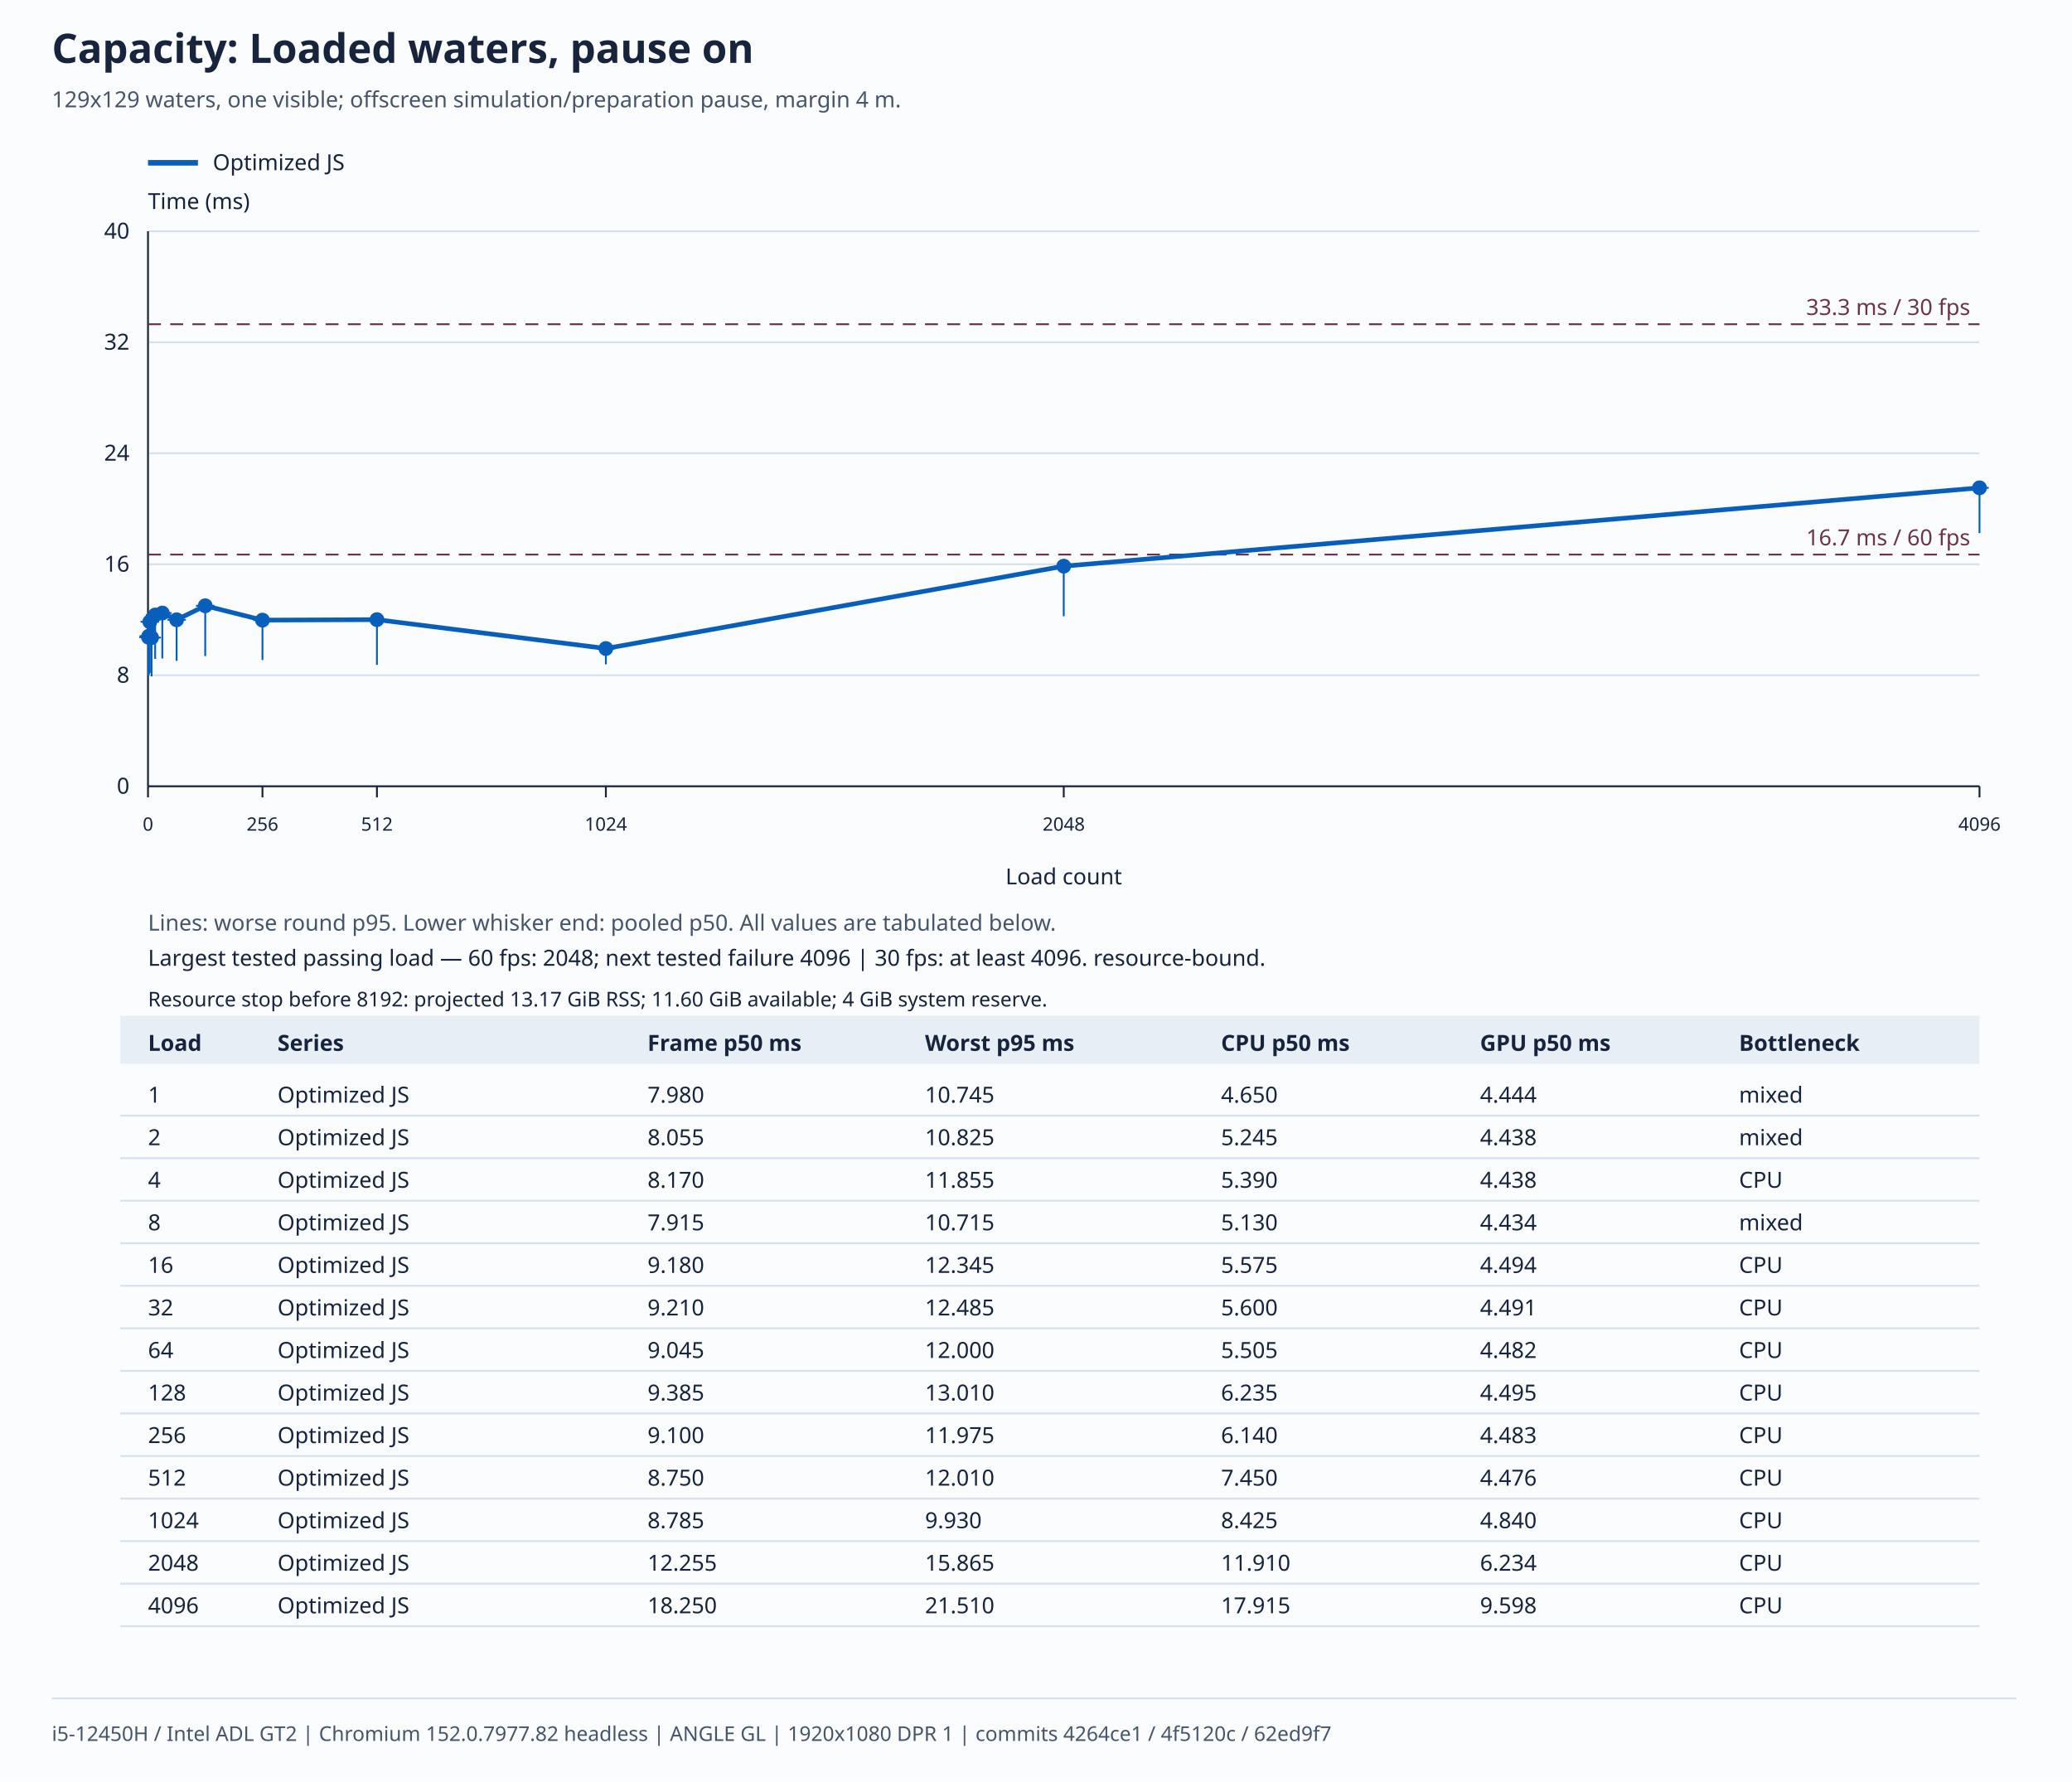
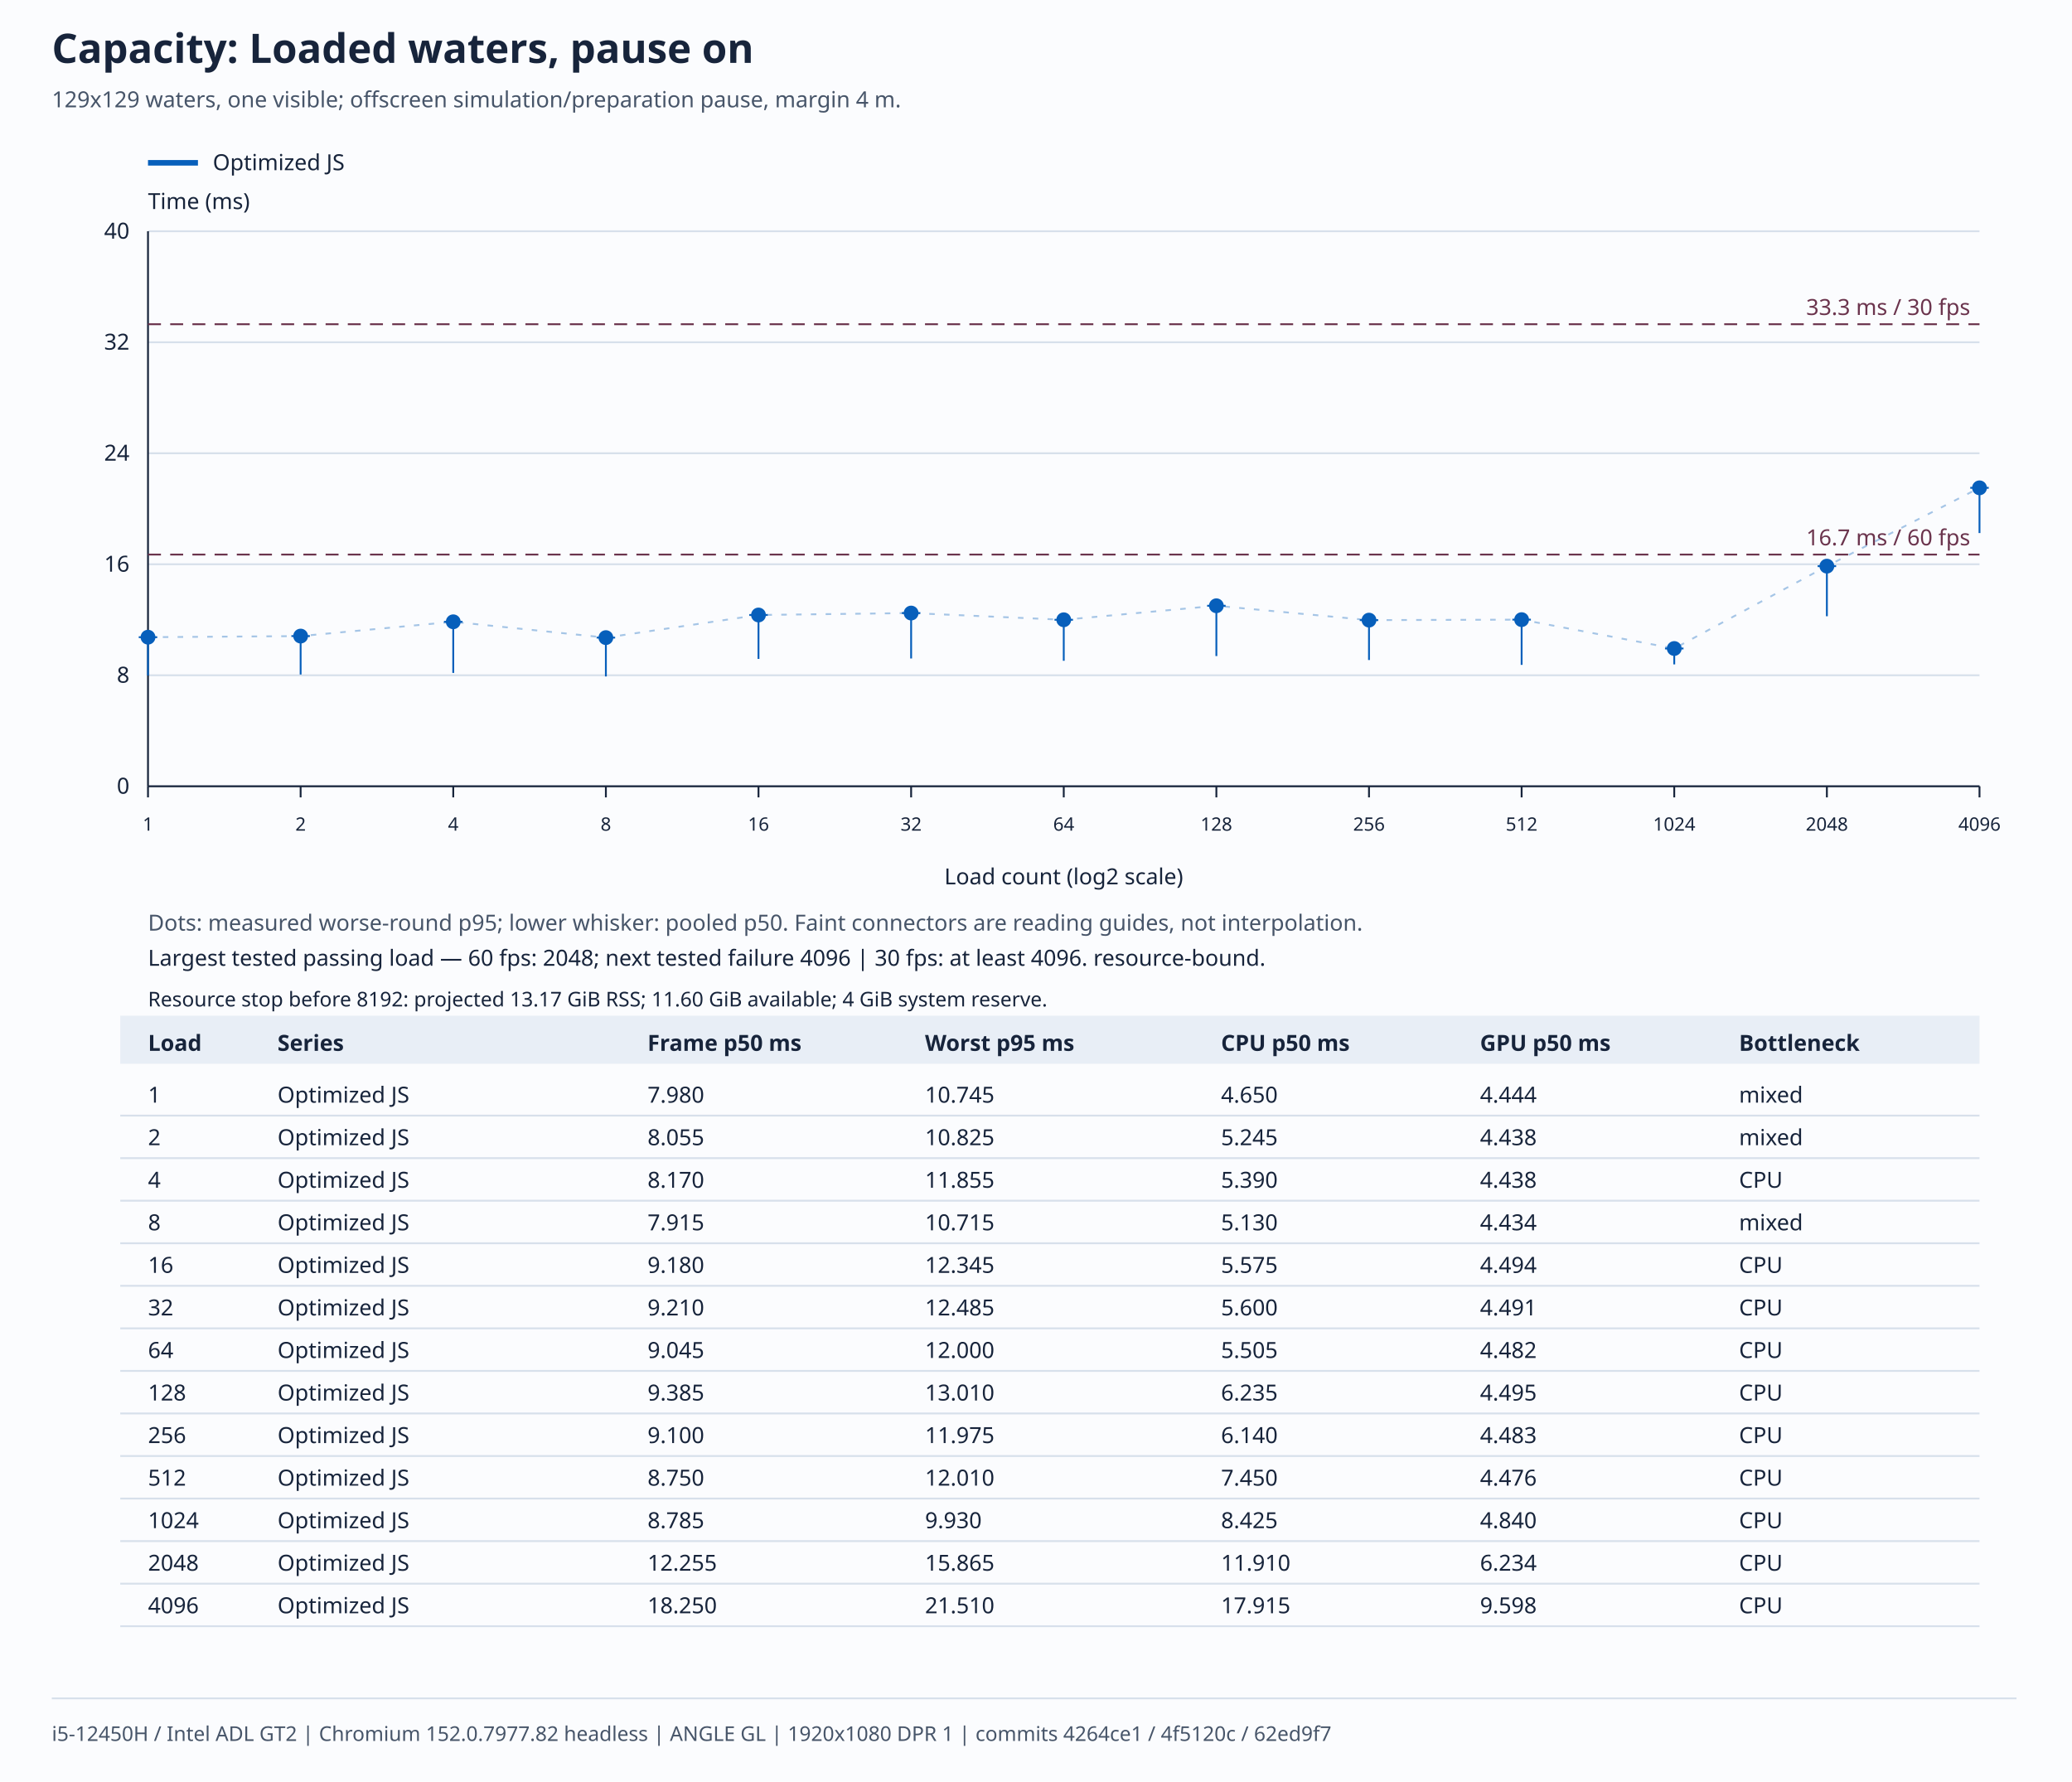
<svg xmlns="http://www.w3.org/2000/svg" width="1120" height="963" viewBox="0 0 1120 963" role="img" aria-labelledby="title desc">
  <rect width="1120" height="963" fill="#fbfcfe" />
  <g font-family="system-ui, sans-serif" fill="#17243b" font-size="12">
    <text x="28" y="34" font-size="22" font-weight="700">Capacity: Loaded waters, pause on</text>
    <text x="28" y="58" fill="#475569">129x129 waters, one visible; offscreen simulation/preparation pause, margin 4 m.</text>
    <line x1="80" y1="425" x2="1070" y2="425" stroke="#d7e0eb" />
    <text x="70" y="429" text-anchor="end">0</text>
    <line x1="80" y1="365" x2="1070" y2="365" stroke="#d7e0eb" />
    <text x="70" y="369" text-anchor="end">8</text>
    <line x1="80" y1="305" x2="1070" y2="305" stroke="#d7e0eb" />
    <text x="70" y="309" text-anchor="end">16</text>
    <line x1="80" y1="245" x2="1070" y2="245" stroke="#d7e0eb" />
    <text x="70" y="249" text-anchor="end">24</text>
    <line x1="80" y1="185" x2="1070" y2="185" stroke="#d7e0eb" />
    <text x="70" y="189" text-anchor="end">32</text>
    <line x1="80" y1="125" x2="1070" y2="125" stroke="#d7e0eb" />
    <text x="70" y="129" text-anchor="end">40</text>
    <line x1="80" y1="125" x2="80" y2="425" stroke="#17243b" />
    <line x1="80" y1="425" x2="1070" y2="425" stroke="#17243b" />
    <text x="80" y="113">Time (ms)</text>
    <line x1="80" y1="299.75" x2="1070" y2="299.75" stroke="#6b344d" stroke-dasharray="7 5" />
    <text x="1065" y="294.75" text-anchor="end" fill="#6b344d">16.7 ms / 60 fps</text>
    <line x1="80" y1="175.25" x2="1070" y2="175.25" stroke="#6b344d" stroke-dasharray="7 5" />
    <text x="1065" y="170.25" text-anchor="end" fill="#6b344d">33.3 ms / 30 fps</text>
    <line x1="80" y1="425" x2="80" y2="431" stroke="#17243b" />
-     <text x="80" y="449" text-anchor="middle" font-size="10">0</text>
-     <line x1="141.875" y1="425" x2="141.875" y2="431" stroke="#17243b" />
-     <text x="141.875" y="449" text-anchor="middle" font-size="10">256</text>
-     <line x1="203.75" y1="425" x2="203.75" y2="431" stroke="#17243b" />
-     <text x="203.75" y="449" text-anchor="middle" font-size="10">512</text>
+     <text x="80" y="449" text-anchor="middle" font-size="10">1</text>
+     <line x1="162.5" y1="425" x2="162.5" y2="431" stroke="#17243b" />
+     <text x="162.5" y="449" text-anchor="middle" font-size="10">2</text>
+     <line x1="245" y1="425" x2="245" y2="431" stroke="#17243b" />
+     <text x="245" y="449" text-anchor="middle" font-size="10">4</text>
    <line x1="327.5" y1="425" x2="327.5" y2="431" stroke="#17243b" />
-     <text x="327.5" y="449" text-anchor="middle" font-size="10">1024</text>
+     <text x="327.5" y="449" text-anchor="middle" font-size="10">8</text>
+     <line x1="410" y1="425" x2="410" y2="431" stroke="#17243b" />
+     <text x="410" y="449" text-anchor="middle" font-size="10">16</text>
+     <line x1="492.5" y1="425" x2="492.5" y2="431" stroke="#17243b" />
+     <text x="492.5" y="449" text-anchor="middle" font-size="10">32</text>
    <line x1="575" y1="425" x2="575" y2="431" stroke="#17243b" />
-     <text x="575" y="449" text-anchor="middle" font-size="10">2048</text>
+     <text x="575" y="449" text-anchor="middle" font-size="10">64</text>
+     <line x1="657.5" y1="425" x2="657.5" y2="431" stroke="#17243b" />
+     <text x="657.5" y="449" text-anchor="middle" font-size="10">128</text>
+     <line x1="740" y1="425" x2="740" y2="431" stroke="#17243b" />
+     <text x="740" y="449" text-anchor="middle" font-size="10">256</text>
+     <line x1="822.5" y1="425" x2="822.5" y2="431" stroke="#17243b" />
+     <text x="822.5" y="449" text-anchor="middle" font-size="10">512</text>
+     <line x1="905" y1="425" x2="905" y2="431" stroke="#17243b" />
+     <text x="905" y="449" text-anchor="middle" font-size="10">1024</text>
+     <line x1="987.5" y1="425" x2="987.5" y2="431" stroke="#17243b" />
+     <text x="987.5" y="449" text-anchor="middle" font-size="10">2048</text>
    <line x1="1070" y1="425" x2="1070" y2="431" stroke="#17243b" />
    <text x="1070" y="449" text-anchor="middle" font-size="10">4096</text>
-     <text x="575" y="478" text-anchor="middle">Load count</text>
-     <path d="M80.242 344.412 L80.483 343.813 L80.967 336.087 L81.934 344.638 L83.867 332.413 L87.734 331.363 L95.469 335 L110.938 327.425 L141.875 335.187 L203.75 334.925 L327.5 350.525 L575 306.012 L1070 263.675" fill="none" stroke="#075fbb" stroke-width="2.5" />
-     <line x1="80.242" y1="365.15" x2="80.242" y2="344.412" stroke="#075fbb" />
-     <line x1="75.242" y1="344.412" x2="85.242" y2="344.412" stroke="#075fbb" />
-     <circle cx="80.242" cy="344.412" r="4" fill="#075fbb" />
-     <line x1="80.483" y1="364.588" x2="80.483" y2="343.813" stroke="#075fbb" />
-     <line x1="75.483" y1="343.813" x2="85.483" y2="343.813" stroke="#075fbb" />
-     <circle cx="80.483" cy="343.813" r="4" fill="#075fbb" />
-     <line x1="80.967" y1="363.725" x2="80.967" y2="336.087" stroke="#075fbb" />
-     <line x1="75.967" y1="336.087" x2="85.967" y2="336.087" stroke="#075fbb" />
-     <circle cx="80.967" cy="336.087" r="4" fill="#075fbb" />
-     <line x1="81.934" y1="365.637" x2="81.934" y2="344.638" stroke="#075fbb" />
-     <line x1="76.934" y1="344.638" x2="86.934" y2="344.638" stroke="#075fbb" />
-     <circle cx="81.934" cy="344.638" r="4" fill="#075fbb" />
-     <line x1="83.867" y1="356.15" x2="83.867" y2="332.413" stroke="#075fbb" />
-     <line x1="78.867" y1="332.413" x2="88.867" y2="332.413" stroke="#075fbb" />
-     <circle cx="83.867" cy="332.413" r="4" fill="#075fbb" />
-     <line x1="87.734" y1="355.925" x2="87.734" y2="331.363" stroke="#075fbb" />
-     <line x1="82.734" y1="331.363" x2="92.734" y2="331.363" stroke="#075fbb" />
-     <circle cx="87.734" cy="331.363" r="4" fill="#075fbb" />
-     <line x1="95.469" y1="357.163" x2="95.469" y2="335" stroke="#075fbb" />
-     <line x1="90.469" y1="335" x2="100.469" y2="335" stroke="#075fbb" />
-     <circle cx="95.469" cy="335" r="4" fill="#075fbb" />
-     <line x1="110.938" y1="354.613" x2="110.938" y2="327.425" stroke="#075fbb" />
-     <line x1="105.938" y1="327.425" x2="115.938" y2="327.425" stroke="#075fbb" />
-     <circle cx="110.938" cy="327.425" r="4" fill="#075fbb" />
-     <line x1="141.875" y1="356.75" x2="141.875" y2="335.187" stroke="#075fbb" />
-     <line x1="136.875" y1="335.187" x2="146.875" y2="335.187" stroke="#075fbb" />
-     <circle cx="141.875" cy="335.187" r="4" fill="#075fbb" />
-     <line x1="203.75" y1="359.375" x2="203.75" y2="334.925" stroke="#075fbb" />
-     <line x1="198.75" y1="334.925" x2="208.75" y2="334.925" stroke="#075fbb" />
-     <circle cx="203.75" cy="334.925" r="4" fill="#075fbb" />
-     <line x1="327.5" y1="359.113" x2="327.5" y2="350.525" stroke="#075fbb" />
-     <line x1="322.5" y1="350.525" x2="332.5" y2="350.525" stroke="#075fbb" />
-     <circle cx="327.5" cy="350.525" r="4" fill="#075fbb" />
-     <line x1="575" y1="333.087" x2="575" y2="306.012" stroke="#075fbb" />
-     <line x1="570" y1="306.012" x2="580" y2="306.012" stroke="#075fbb" />
-     <circle cx="575" cy="306.012" r="4" fill="#075fbb" />
+     <text x="575" y="478" text-anchor="middle">Load count (log2 scale)</text>
+     <path d="M80 344.412 L162.5 343.813 L245 336.087 L327.5 344.638 L410 332.413 L492.5 331.363 L575 335 L657.5 327.425 L740 335.187 L822.5 334.925 L905 350.525 L987.5 306.012 L1070 263.675" fill="none" stroke="#075fbb" stroke-width="1" stroke-opacity="0.35" stroke-dasharray="3 5" />
+     <line x1="80" y1="365.15" x2="80" y2="344.412" stroke="#075fbb" />
+     <line x1="75" y1="344.412" x2="85" y2="344.412" stroke="#075fbb" />
+     <circle cx="80" cy="344.412" r="4" fill="#075fbb" />
+     <line x1="162.5" y1="364.588" x2="162.5" y2="343.813" stroke="#075fbb" />
+     <line x1="157.5" y1="343.813" x2="167.5" y2="343.813" stroke="#075fbb" />
+     <circle cx="162.5" cy="343.813" r="4" fill="#075fbb" />
+     <line x1="245" y1="363.725" x2="245" y2="336.087" stroke="#075fbb" />
+     <line x1="240" y1="336.087" x2="250" y2="336.087" stroke="#075fbb" />
+     <circle cx="245" cy="336.087" r="4" fill="#075fbb" />
+     <line x1="327.5" y1="365.637" x2="327.5" y2="344.638" stroke="#075fbb" />
+     <line x1="322.5" y1="344.638" x2="332.5" y2="344.638" stroke="#075fbb" />
+     <circle cx="327.5" cy="344.638" r="4" fill="#075fbb" />
+     <line x1="410" y1="356.15" x2="410" y2="332.413" stroke="#075fbb" />
+     <line x1="405" y1="332.413" x2="415" y2="332.413" stroke="#075fbb" />
+     <circle cx="410" cy="332.413" r="4" fill="#075fbb" />
+     <line x1="492.5" y1="355.925" x2="492.5" y2="331.363" stroke="#075fbb" />
+     <line x1="487.5" y1="331.363" x2="497.5" y2="331.363" stroke="#075fbb" />
+     <circle cx="492.5" cy="331.363" r="4" fill="#075fbb" />
+     <line x1="575" y1="357.163" x2="575" y2="335" stroke="#075fbb" />
+     <line x1="570" y1="335" x2="580" y2="335" stroke="#075fbb" />
+     <circle cx="575" cy="335" r="4" fill="#075fbb" />
+     <line x1="657.5" y1="354.613" x2="657.5" y2="327.425" stroke="#075fbb" />
+     <line x1="652.5" y1="327.425" x2="662.5" y2="327.425" stroke="#075fbb" />
+     <circle cx="657.5" cy="327.425" r="4" fill="#075fbb" />
+     <line x1="740" y1="356.75" x2="740" y2="335.187" stroke="#075fbb" />
+     <line x1="735" y1="335.187" x2="745" y2="335.187" stroke="#075fbb" />
+     <circle cx="740" cy="335.187" r="4" fill="#075fbb" />
+     <line x1="822.5" y1="359.375" x2="822.5" y2="334.925" stroke="#075fbb" />
+     <line x1="817.5" y1="334.925" x2="827.5" y2="334.925" stroke="#075fbb" />
+     <circle cx="822.5" cy="334.925" r="4" fill="#075fbb" />
+     <line x1="905" y1="359.113" x2="905" y2="350.525" stroke="#075fbb" />
+     <line x1="900" y1="350.525" x2="910" y2="350.525" stroke="#075fbb" />
+     <circle cx="905" cy="350.525" r="4" fill="#075fbb" />
+     <line x1="987.5" y1="333.087" x2="987.5" y2="306.012" stroke="#075fbb" />
+     <line x1="982.5" y1="306.012" x2="992.5" y2="306.012" stroke="#075fbb" />
+     <circle cx="987.5" cy="306.012" r="4" fill="#075fbb" />
    <line x1="1070" y1="288.125" x2="1070" y2="263.675" stroke="#075fbb" />
    <line x1="1065" y1="263.675" x2="1075" y2="263.675" stroke="#075fbb" />
    <circle cx="1070" cy="263.675" r="4" fill="#075fbb" />
    <line x1="80" y1="88" x2="107" y2="88" stroke="#075fbb" stroke-width="3" />
    <text x="115" y="92">Optimized JS</text>
-     <text x="80" y="503" fill="#475569">Lines: worse round p95. Lower whisker end: pooled p50. All values are tabulated below.</text>
+     <text x="80" y="503" fill="#475569">Dots: measured worse-round p95; lower whisker: pooled p50. Faint connectors are reading guides, not interpolation.</text>
    <text x="80" y="522">Largest tested passing load — 60 fps: 2048; next tested failure 4096 | 30 fps: at least 4096. resource-bound.</text>
    <text x="80" y="544" font-size="11">Resource stop before 8192: projected 13.17 GiB RSS; 11.60 GiB available; 4 GiB system reserve.</text>
    <rect x="65" y="549" width="1005" height="26" fill="#e8eef6" />
    <text x="80" y="568" font-weight="700">Load</text>
    <text x="150" y="568" font-weight="700">Series</text>
    <text x="350" y="568" font-weight="700">Frame p50 ms</text>
    <text x="500" y="568" font-weight="700">Worst p95 ms</text>
    <text x="660" y="568" font-weight="700">CPU p50 ms</text>
    <text x="800" y="568" font-weight="700">GPU p50 ms</text>
    <text x="940" y="568" font-weight="700">Bottleneck</text>
    <text x="80" y="596">1</text>
    <text x="150" y="596">Optimized JS</text>
    <text x="350" y="596">7.980</text>
    <text x="500" y="596">10.745</text>
    <text x="660" y="596">4.650</text>
    <text x="800" y="596">4.444</text>
    <text x="940" y="596">mixed</text>
    <line x1="65" y1="603" x2="1070" y2="603" stroke="#d7e0eb" />
    <text x="80" y="619">2</text>
    <text x="150" y="619">Optimized JS</text>
    <text x="350" y="619">8.055</text>
    <text x="500" y="619">10.825</text>
    <text x="660" y="619">5.245</text>
    <text x="800" y="619">4.438</text>
    <text x="940" y="619">mixed</text>
    <line x1="65" y1="626" x2="1070" y2="626" stroke="#d7e0eb" />
    <text x="80" y="642">4</text>
    <text x="150" y="642">Optimized JS</text>
    <text x="350" y="642">8.170</text>
    <text x="500" y="642">11.855</text>
    <text x="660" y="642">5.390</text>
    <text x="800" y="642">4.438</text>
    <text x="940" y="642">CPU</text>
    <line x1="65" y1="649" x2="1070" y2="649" stroke="#d7e0eb" />
    <text x="80" y="665">8</text>
    <text x="150" y="665">Optimized JS</text>
    <text x="350" y="665">7.915</text>
    <text x="500" y="665">10.715</text>
    <text x="660" y="665">5.130</text>
    <text x="800" y="665">4.434</text>
    <text x="940" y="665">mixed</text>
    <line x1="65" y1="672" x2="1070" y2="672" stroke="#d7e0eb" />
    <text x="80" y="688">16</text>
    <text x="150" y="688">Optimized JS</text>
    <text x="350" y="688">9.180</text>
    <text x="500" y="688">12.345</text>
    <text x="660" y="688">5.575</text>
    <text x="800" y="688">4.494</text>
    <text x="940" y="688">CPU</text>
    <line x1="65" y1="695" x2="1070" y2="695" stroke="#d7e0eb" />
    <text x="80" y="711">32</text>
    <text x="150" y="711">Optimized JS</text>
    <text x="350" y="711">9.210</text>
    <text x="500" y="711">12.485</text>
    <text x="660" y="711">5.600</text>
    <text x="800" y="711">4.491</text>
    <text x="940" y="711">CPU</text>
    <line x1="65" y1="718" x2="1070" y2="718" stroke="#d7e0eb" />
    <text x="80" y="734">64</text>
    <text x="150" y="734">Optimized JS</text>
    <text x="350" y="734">9.045</text>
    <text x="500" y="734">12.000</text>
    <text x="660" y="734">5.505</text>
    <text x="800" y="734">4.482</text>
    <text x="940" y="734">CPU</text>
    <line x1="65" y1="741" x2="1070" y2="741" stroke="#d7e0eb" />
    <text x="80" y="757">128</text>
    <text x="150" y="757">Optimized JS</text>
    <text x="350" y="757">9.385</text>
    <text x="500" y="757">13.010</text>
    <text x="660" y="757">6.235</text>
    <text x="800" y="757">4.495</text>
    <text x="940" y="757">CPU</text>
    <line x1="65" y1="764" x2="1070" y2="764" stroke="#d7e0eb" />
    <text x="80" y="780">256</text>
    <text x="150" y="780">Optimized JS</text>
    <text x="350" y="780">9.100</text>
    <text x="500" y="780">11.975</text>
    <text x="660" y="780">6.140</text>
    <text x="800" y="780">4.483</text>
    <text x="940" y="780">CPU</text>
    <line x1="65" y1="787" x2="1070" y2="787" stroke="#d7e0eb" />
    <text x="80" y="803">512</text>
    <text x="150" y="803">Optimized JS</text>
    <text x="350" y="803">8.750</text>
    <text x="500" y="803">12.010</text>
    <text x="660" y="803">7.450</text>
    <text x="800" y="803">4.476</text>
    <text x="940" y="803">CPU</text>
    <line x1="65" y1="810" x2="1070" y2="810" stroke="#d7e0eb" />
    <text x="80" y="826">1024</text>
    <text x="150" y="826">Optimized JS</text>
    <text x="350" y="826">8.785</text>
    <text x="500" y="826">9.930</text>
    <text x="660" y="826">8.425</text>
    <text x="800" y="826">4.840</text>
    <text x="940" y="826">CPU</text>
    <line x1="65" y1="833" x2="1070" y2="833" stroke="#d7e0eb" />
    <text x="80" y="849">2048</text>
    <text x="150" y="849">Optimized JS</text>
    <text x="350" y="849">12.255</text>
    <text x="500" y="849">15.865</text>
    <text x="660" y="849">11.910</text>
    <text x="800" y="849">6.234</text>
    <text x="940" y="849">CPU</text>
    <line x1="65" y1="856" x2="1070" y2="856" stroke="#d7e0eb" />
    <text x="80" y="872">4096</text>
    <text x="150" y="872">Optimized JS</text>
    <text x="350" y="872">18.250</text>
    <text x="500" y="872">21.510</text>
    <text x="660" y="872">17.915</text>
    <text x="800" y="872">9.598</text>
    <text x="940" y="872">CPU</text>
    <line x1="65" y1="879" x2="1070" y2="879" stroke="#d7e0eb" />
    <line x1="28" y1="918" x2="1090" y2="918" stroke="#d7e0eb" />
    <text x="28" y="941" font-size="11" fill="#475569">i5-12450H / Intel ADL GT2 | Chromium 152.0.7977.82 headless | ANGLE GL | 1920x1080 DPR 1 | commits 4264ce1 / 4f5120c / 62ed9f7</text>
  </g>
</svg>
